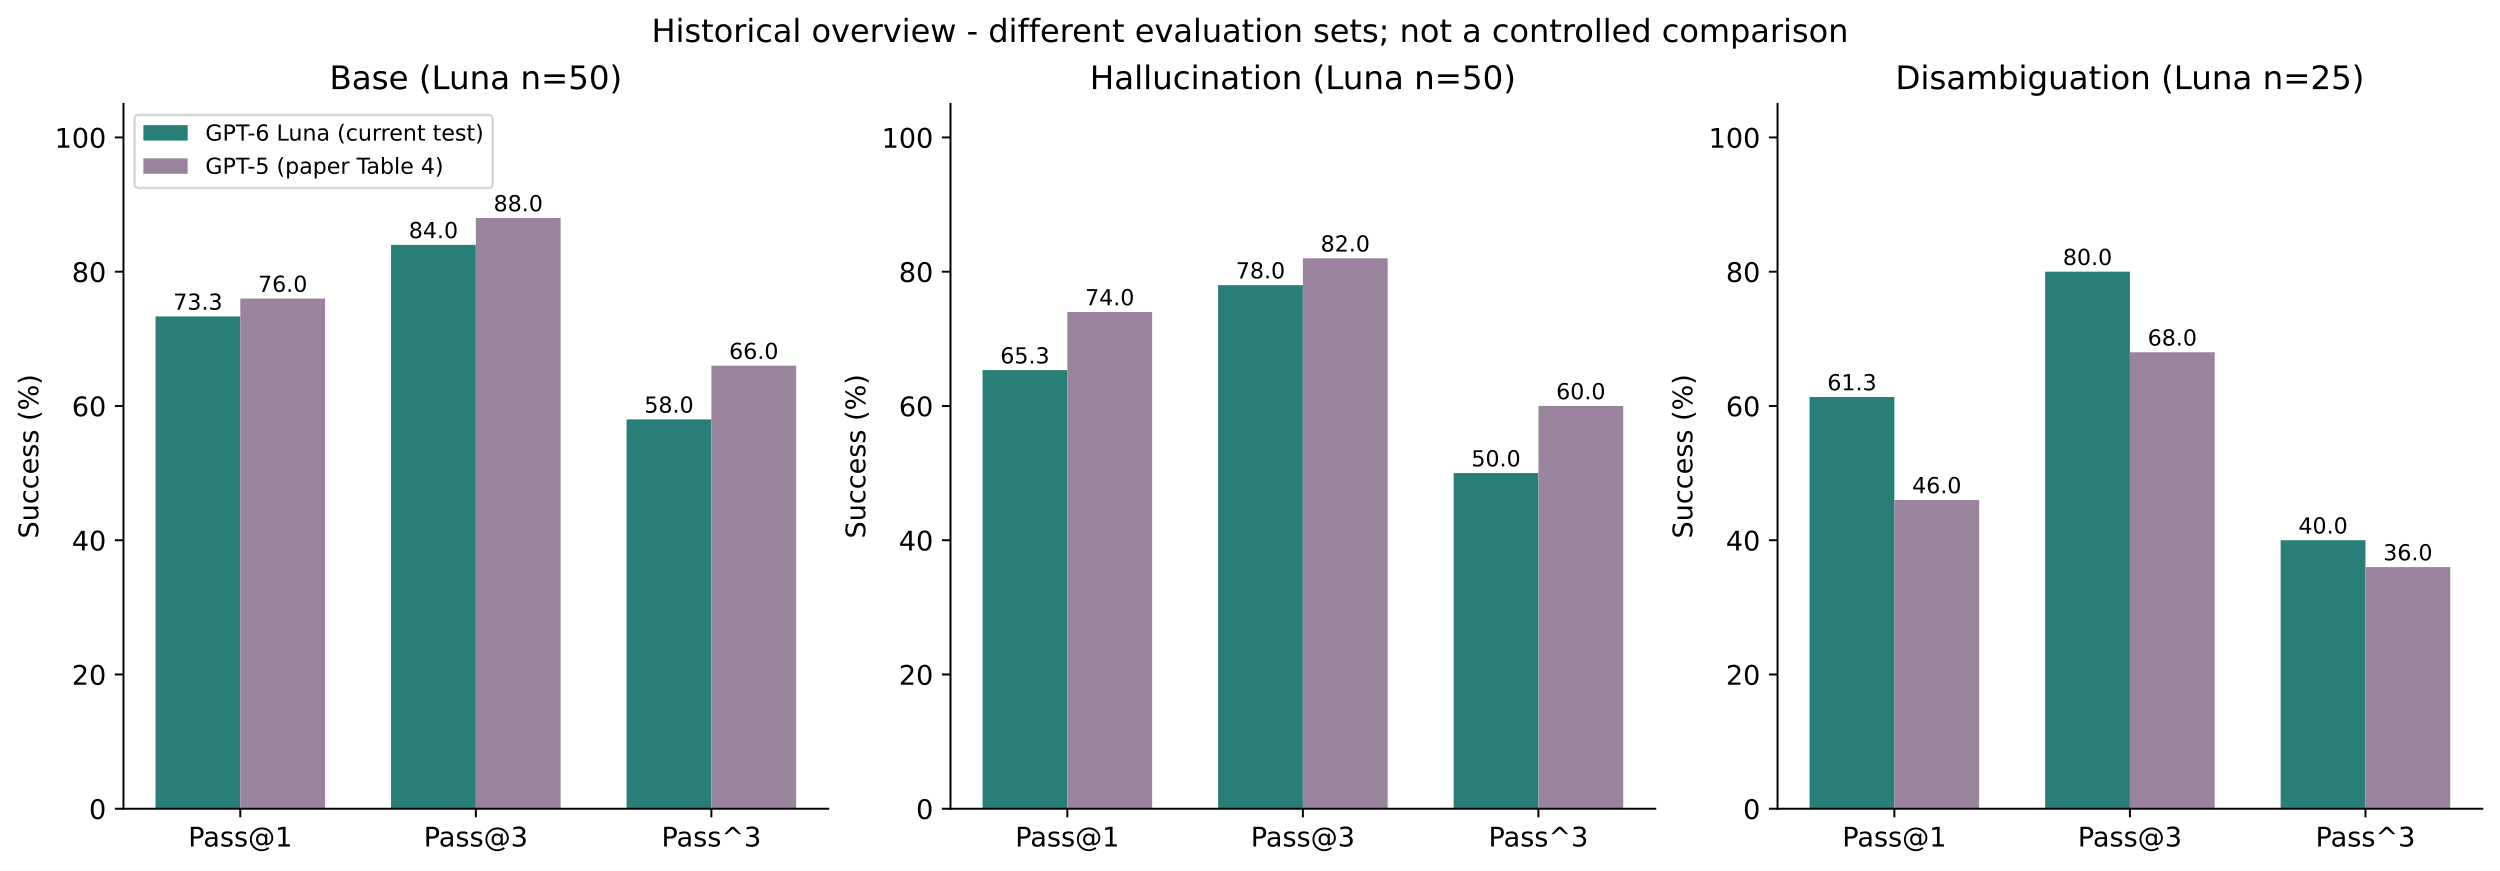
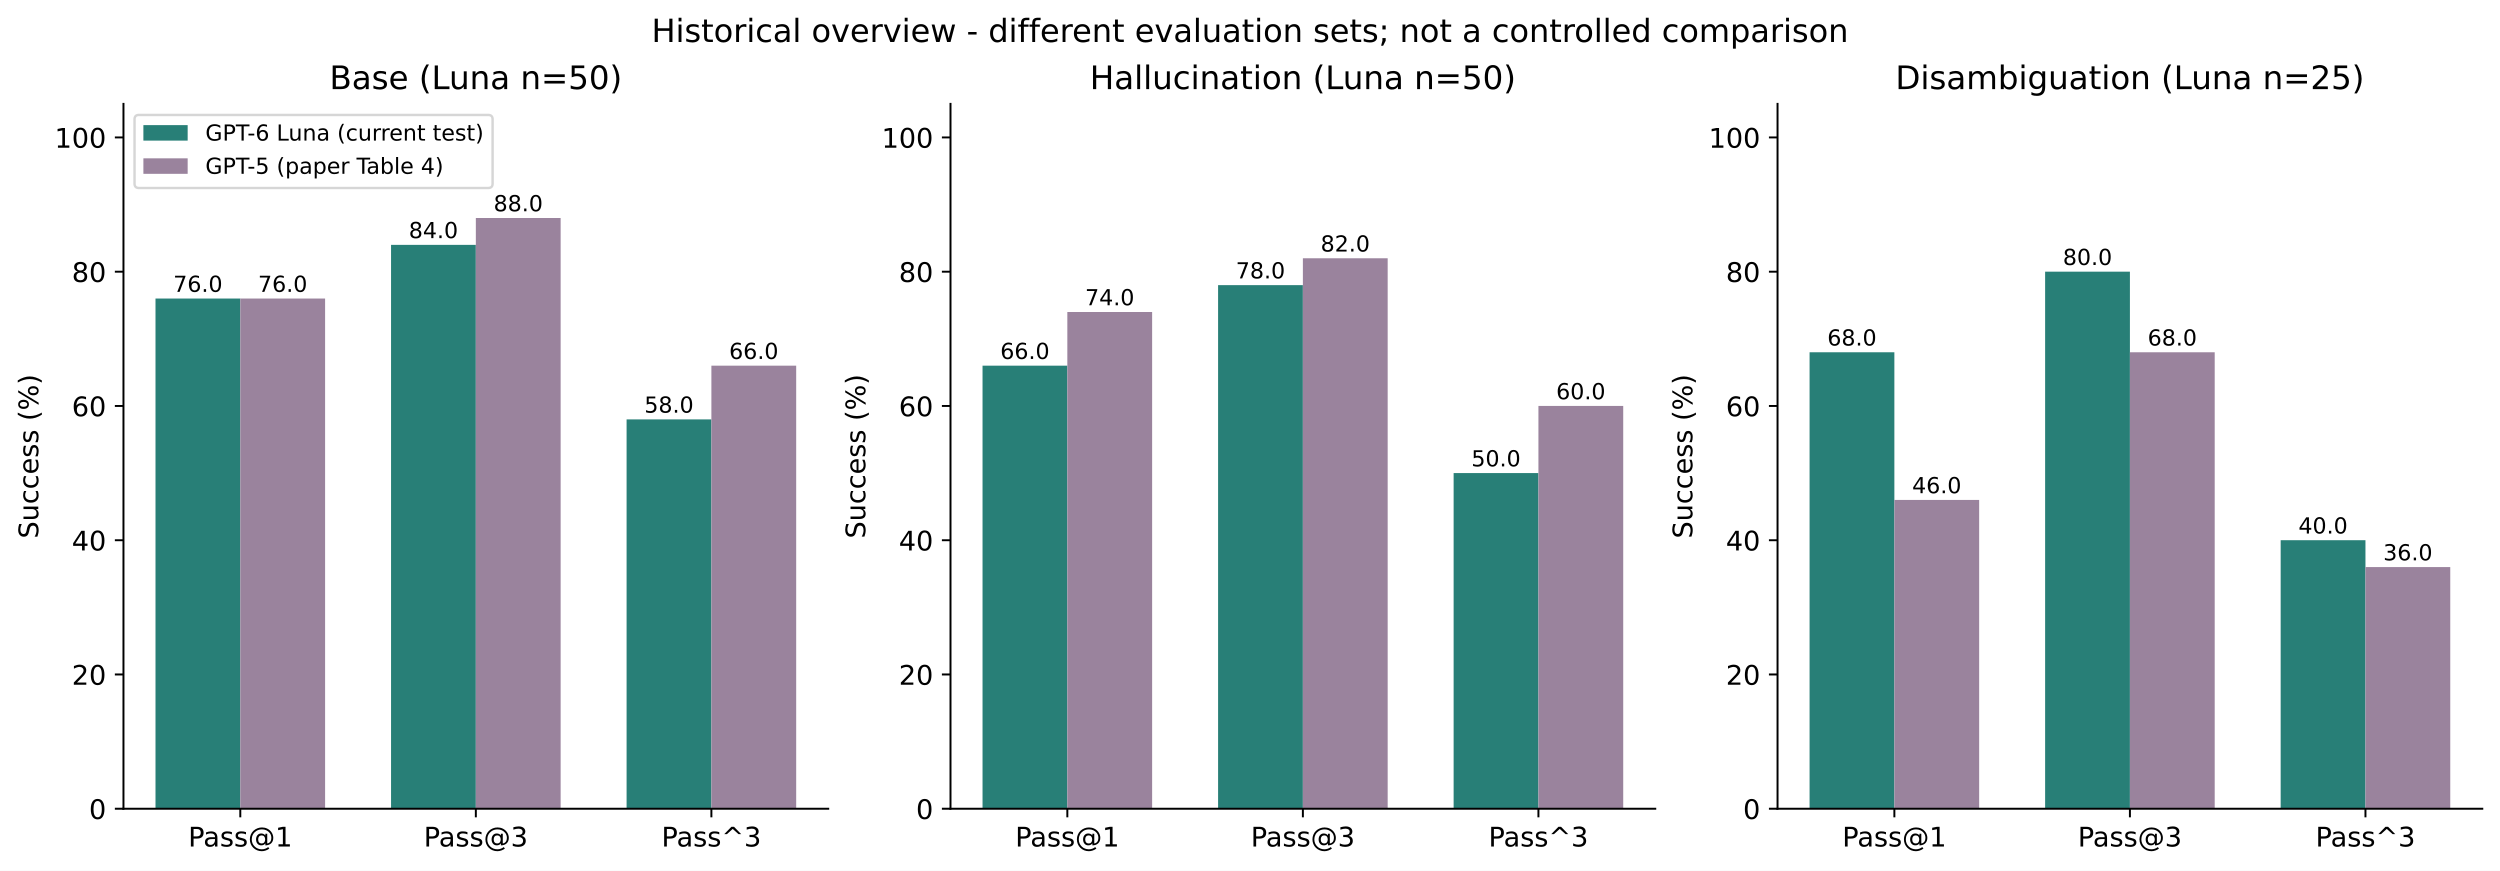
<svg xmlns="http://www.w3.org/2000/svg" xmlns:xlink="http://www.w3.org/1999/xlink" width="1016.4pt" height="354pt" viewBox="0 0 1016.4 354" version="1.1">
  <defs>
    <style type="text/css">*{stroke-linejoin: round; stroke-linecap: butt}</style>
  </defs>
  <g id="figure_1">
    <g id="patch_1">
      <path d="M 0 354  L 1016.4 354  L 1016.4 0  L 0 0  z " style="fill: #ffffff" />
    </g>
    <g id="axes_1">
      <g id="patch_2">
        <path d="M 50.196 328.8  L 336.72 328.8  L 336.72 42.231  L 50.196 42.231  z " style="fill: #ffffff" />
      </g>
      <g id="patch_3">
-         <path d="M 63.22 328.8  L 97.695 328.8  L 97.695 128.657  L 63.22 128.657  z " clip-path="url(#p6f19201673)" style="fill: #287f77" />
+         <path d="M 63.22 328.8  L 97.695 328.8  L 97.695 121.379  L 63.22 121.379  z " clip-path="url(#p25744fff6b)" style="fill: #287f77" />
      </g>
      <g id="patch_4">
-         <path d="M 158.983 328.8  L 193.458 328.8  L 193.458 99.545  L 158.983 99.545  z " clip-path="url(#p6f19201673)" style="fill: #287f77" />
+         <path d="M 158.983 328.8  L 193.458 328.8  L 193.458 99.545  L 158.983 99.545  z " clip-path="url(#p25744fff6b)" style="fill: #287f77" />
      </g>
      <g id="patch_5">
-         <path d="M 254.747 328.8  L 289.221 328.8  L 289.221 170.505  L 254.747 170.505  z " clip-path="url(#p6f19201673)" style="fill: #287f77" />
+         <path d="M 254.747 328.8  L 289.221 328.8  L 289.221 170.505  L 254.747 170.505  z " clip-path="url(#p25744fff6b)" style="fill: #287f77" />
      </g>
      <g id="patch_6">
-         <path d="M 97.695 328.8  L 132.17 328.8  L 132.17 121.379  L 97.695 121.379  z " clip-path="url(#p6f19201673)" style="fill: #9a839d" />
+         <path d="M 97.695 328.8  L 132.17 328.8  L 132.17 121.379  L 97.695 121.379  z " clip-path="url(#p25744fff6b)" style="fill: #9a839d" />
      </g>
      <g id="patch_7">
-         <path d="M 193.458 328.8  L 227.933 328.8  L 227.933 88.628  L 193.458 88.628  z " clip-path="url(#p6f19201673)" style="fill: #9a839d" />
+         <path d="M 193.458 328.8  L 227.933 328.8  L 227.933 88.628  L 193.458 88.628  z " clip-path="url(#p25744fff6b)" style="fill: #9a839d" />
      </g>
      <g id="patch_8">
-         <path d="M 289.221 328.8  L 323.696 328.8  L 323.696 148.671  L 289.221 148.671  z " clip-path="url(#p6f19201673)" style="fill: #9a839d" />
+         <path d="M 289.221 328.8  L 323.696 328.8  L 323.696 148.671  L 289.221 148.671  z " clip-path="url(#p25744fff6b)" style="fill: #9a839d" />
      </g>
      <g id="matplotlib.axis_1">
        <g id="xtick_1">
          <g id="line2d_1">
            <defs>
-               <path id="m1b64301f59" d="M 0 0  L 0 3.5  " style="stroke: #000000; stroke-width: 0.8" />
+               <path id="me314735461" d="M 0 0  L 0 3.5  " style="stroke: #000000; stroke-width: 0.8" />
            </defs>
            <g>
-               <use xlink:href="#m1b64301f59" x="97.695" y="328.8" style="stroke: #000000; stroke-width: 0.8" />
+               <use xlink:href="#me314735461" x="97.695" y="328.8" style="stroke: #000000; stroke-width: 0.8" />
            </g>
          </g>
          <g id="text_1">
            <text style="font-size: 11px; font-family: 'DejaVu Sans', 'Bitstream Vera Sans', 'Computer Modern Sans Serif', 'Lucida Grande', 'Verdana', 'Geneva', 'Lucid', 'Arial', 'Helvetica', 'Avant Garde', sans-serif; text-anchor: middle" x="97.695" y="344.157" transform="rotate(-0 97.69481 344.1569)">Pass@1</text>
          </g>
        </g>
        <g id="xtick_2">
          <g id="line2d_2">
            <g>
-               <use xlink:href="#m1b64301f59" x="193.458" y="328.8" style="stroke: #000000; stroke-width: 0.8" />
+               <use xlink:href="#me314735461" x="193.458" y="328.8" style="stroke: #000000; stroke-width: 0.8" />
            </g>
          </g>
          <g id="text_2">
            <text style="font-size: 11px; font-family: 'DejaVu Sans', 'Bitstream Vera Sans', 'Computer Modern Sans Serif', 'Lucida Grande', 'Verdana', 'Geneva', 'Lucid', 'Arial', 'Helvetica', 'Avant Garde', sans-serif; text-anchor: middle" x="193.458" y="344.157" transform="rotate(-0 193.458 344.1569)">Pass@3</text>
          </g>
        </g>
        <g id="xtick_3">
          <g id="line2d_3">
            <g>
-               <use xlink:href="#m1b64301f59" x="289.221" y="328.8" style="stroke: #000000; stroke-width: 0.8" />
+               <use xlink:href="#me314735461" x="289.221" y="328.8" style="stroke: #000000; stroke-width: 0.8" />
            </g>
          </g>
          <g id="text_3">
            <text style="font-size: 11px; font-family: 'DejaVu Sans', 'Bitstream Vera Sans', 'Computer Modern Sans Serif', 'Lucida Grande', 'Verdana', 'Geneva', 'Lucid', 'Arial', 'Helvetica', 'Avant Garde', sans-serif; text-anchor: middle" x="289.221" y="344.157" transform="rotate(-0 289.2213 344.1569)">Pass^3</text>
          </g>
        </g>
      </g>
      <g id="matplotlib.axis_2">
        <g id="ytick_1">
          <g id="line2d_4">
            <defs>
-               <path id="m6610ded8e4" d="M 0 0  L -3.5 0  " style="stroke: #000000; stroke-width: 0.8" />
+               <path id="m2d2b04177f" d="M 0 0  L -3.5 0  " style="stroke: #000000; stroke-width: 0.8" />
            </defs>
            <g>
-               <use xlink:href="#m6610ded8e4" x="50.196" y="328.8" style="stroke: #000000; stroke-width: 0.8" />
+               <use xlink:href="#m2d2b04177f" x="50.196" y="328.8" style="stroke: #000000; stroke-width: 0.8" />
            </g>
          </g>
          <g id="text_4">
            <text style="font-size: 11px; font-family: 'DejaVu Sans', 'Bitstream Vera Sans', 'Computer Modern Sans Serif', 'Lucida Grande', 'Verdana', 'Geneva', 'Lucid', 'Arial', 'Helvetica', 'Avant Garde', sans-serif; text-anchor: end" x="43.196" y="332.978" transform="rotate(-0 43.19625 332.9782)">0</text>
          </g>
        </g>
        <g id="ytick_2">
          <g id="line2d_5">
            <g>
-               <use xlink:href="#m6610ded8e4" x="50.196" y="274.215" style="stroke: #000000; stroke-width: 0.8" />
+               <use xlink:href="#m2d2b04177f" x="50.196" y="274.215" style="stroke: #000000; stroke-width: 0.8" />
            </g>
          </g>
          <g id="text_5">
            <text style="font-size: 11px; font-family: 'DejaVu Sans', 'Bitstream Vera Sans', 'Computer Modern Sans Serif', 'Lucida Grande', 'Verdana', 'Geneva', 'Lucid', 'Arial', 'Helvetica', 'Avant Garde', sans-serif; text-anchor: end" x="43.196" y="278.394" transform="rotate(-0 43.19625 278.3938)">20</text>
          </g>
        </g>
        <g id="ytick_3">
          <g id="line2d_6">
            <g>
-               <use xlink:href="#m6610ded8e4" x="50.196" y="219.631" style="stroke: #000000; stroke-width: 0.8" />
+               <use xlink:href="#m2d2b04177f" x="50.196" y="219.631" style="stroke: #000000; stroke-width: 0.8" />
            </g>
          </g>
          <g id="text_6">
            <text style="font-size: 11px; font-family: 'DejaVu Sans', 'Bitstream Vera Sans', 'Computer Modern Sans Serif', 'Lucida Grande', 'Verdana', 'Geneva', 'Lucid', 'Arial', 'Helvetica', 'Avant Garde', sans-serif; text-anchor: end" x="43.196" y="223.809" transform="rotate(-0 43.19625 223.8094)">40</text>
          </g>
        </g>
        <g id="ytick_4">
          <g id="line2d_7">
            <g>
-               <use xlink:href="#m6610ded8e4" x="50.196" y="165.046" style="stroke: #000000; stroke-width: 0.8" />
+               <use xlink:href="#m2d2b04177f" x="50.196" y="165.046" style="stroke: #000000; stroke-width: 0.8" />
            </g>
          </g>
          <g id="text_7">
            <text style="font-size: 11px; font-family: 'DejaVu Sans', 'Bitstream Vera Sans', 'Computer Modern Sans Serif', 'Lucida Grande', 'Verdana', 'Geneva', 'Lucid', 'Arial', 'Helvetica', 'Avant Garde', sans-serif; text-anchor: end" x="43.196" y="169.225" transform="rotate(-0 43.19625 169.225)">60</text>
          </g>
        </g>
        <g id="ytick_5">
          <g id="line2d_8">
            <g>
-               <use xlink:href="#m6610ded8e4" x="50.196" y="110.462" style="stroke: #000000; stroke-width: 0.8" />
+               <use xlink:href="#m2d2b04177f" x="50.196" y="110.462" style="stroke: #000000; stroke-width: 0.8" />
            </g>
          </g>
          <g id="text_8">
            <text style="font-size: 11px; font-family: 'DejaVu Sans', 'Bitstream Vera Sans', 'Computer Modern Sans Serif', 'Lucida Grande', 'Verdana', 'Geneva', 'Lucid', 'Arial', 'Helvetica', 'Avant Garde', sans-serif; text-anchor: end" x="43.196" y="114.641" transform="rotate(-0 43.19625 114.6406)">80</text>
          </g>
        </g>
        <g id="ytick_6">
          <g id="line2d_9">
            <g>
-               <use xlink:href="#m6610ded8e4" x="50.196" y="55.878" style="stroke: #000000; stroke-width: 0.8" />
+               <use xlink:href="#m2d2b04177f" x="50.196" y="55.878" style="stroke: #000000; stroke-width: 0.8" />
            </g>
          </g>
          <g id="text_9">
            <text style="font-size: 11px; font-family: 'DejaVu Sans', 'Bitstream Vera Sans', 'Computer Modern Sans Serif', 'Lucida Grande', 'Verdana', 'Geneva', 'Lucid', 'Arial', 'Helvetica', 'Avant Garde', sans-serif; text-anchor: end" x="43.196" y="60.056" transform="rotate(-0 43.19625 60.05624)">100</text>
          </g>
        </g>
        <g id="text_10">
          <text style="font-size: 11px; font-family: 'DejaVu Sans', 'Bitstream Vera Sans', 'Computer Modern Sans Serif', 'Lucida Grande', 'Verdana', 'Geneva', 'Lucid', 'Arial', 'Helvetica', 'Avant Garde', sans-serif; text-anchor: middle" x="15.557" y="185.515" transform="rotate(-90 15.55742 185.5155)">Success (%)</text>
        </g>
      </g>
      <g id="patch_9">
        <path d="M 50.196 328.8  L 50.196 42.231  " style="fill: none; stroke: #000000; stroke-width: 0.8; stroke-linejoin: miter; stroke-linecap: square" />
      </g>
      <g id="patch_10">
        <path d="M 50.196 328.8  L 336.72 328.8  " style="fill: none; stroke: #000000; stroke-width: 0.8; stroke-linejoin: miter; stroke-linecap: square" />
      </g>
      <g id="text_11">
-         <text style="font-size: 9px; font-family: 'DejaVu Sans', 'Bitstream Vera Sans', 'Computer Modern Sans Serif', 'Lucida Grande', 'Verdana', 'Geneva', 'Lucid', 'Arial', 'Helvetica', 'Avant Garde', sans-serif; text-anchor: middle" x="80.457" y="125.928" transform="rotate(-0 80.45743 125.9275)">73.3</text>
+         <text style="font-size: 9px; font-family: 'DejaVu Sans', 'Bitstream Vera Sans', 'Computer Modern Sans Serif', 'Lucida Grande', 'Verdana', 'Geneva', 'Lucid', 'Arial', 'Helvetica', 'Avant Garde', sans-serif; text-anchor: middle" x="80.457" y="118.65" transform="rotate(-0 80.45743 118.6496)">76.0</text>
      </g>
      <g id="text_12">
        <text style="font-size: 9px; font-family: 'DejaVu Sans', 'Bitstream Vera Sans', 'Computer Modern Sans Serif', 'Lucida Grande', 'Verdana', 'Geneva', 'Lucid', 'Arial', 'Helvetica', 'Avant Garde', sans-serif; text-anchor: middle" x="176.221" y="96.816" transform="rotate(-0 176.2207 96.81583)">84.0</text>
      </g>
      <g id="text_13">
        <text style="font-size: 9px; font-family: 'DejaVu Sans', 'Bitstream Vera Sans', 'Computer Modern Sans Serif', 'Lucida Grande', 'Verdana', 'Geneva', 'Lucid', 'Arial', 'Helvetica', 'Avant Garde', sans-serif; text-anchor: middle" x="271.984" y="167.776" transform="rotate(-0 271.9839 167.7755)">58.0</text>
      </g>
      <g id="text_14">
        <text style="font-size: 9px; font-family: 'DejaVu Sans', 'Bitstream Vera Sans', 'Computer Modern Sans Serif', 'Lucida Grande', 'Verdana', 'Geneva', 'Lucid', 'Arial', 'Helvetica', 'Avant Garde', sans-serif; text-anchor: middle" x="114.932" y="118.65" transform="rotate(-0 114.9322 118.6496)">76.0</text>
      </g>
      <g id="text_15">
        <text style="font-size: 9px; font-family: 'DejaVu Sans', 'Bitstream Vera Sans', 'Computer Modern Sans Serif', 'Lucida Grande', 'Verdana', 'Geneva', 'Lucid', 'Arial', 'Helvetica', 'Avant Garde', sans-serif; text-anchor: middle" x="210.695" y="85.899" transform="rotate(-0 210.6954 85.89895)">88.0</text>
      </g>
      <g id="text_16">
        <text style="font-size: 9px; font-family: 'DejaVu Sans', 'Bitstream Vera Sans', 'Computer Modern Sans Serif', 'Lucida Grande', 'Verdana', 'Geneva', 'Lucid', 'Arial', 'Helvetica', 'Avant Garde', sans-serif; text-anchor: middle" x="306.459" y="145.942" transform="rotate(-0 306.4587 145.9418)">66.0</text>
      </g>
      <g id="text_17">
        <text style="font-size: 13.2px; font-family: 'DejaVu Sans', 'Bitstream Vera Sans', 'Computer Modern Sans Serif', 'Lucida Grande', 'Verdana', 'Geneva', 'Lucid', 'Arial', 'Helvetica', 'Avant Garde', sans-serif; text-anchor: middle" x="193.458" y="36.231" transform="rotate(-0 193.458 36.23143)">Base (Luna n=50)</text>
      </g>
      <g id="legend_1">
        <g id="patch_11">
          <path d="M 56.496 76.433  L 198.474 76.433  Q 200.274 76.433 200.274 74.633  L 200.274 48.531  Q 200.274 46.731 198.474 46.731  L 56.496 46.731  Q 54.696 46.731 54.696 48.531  L 54.696 74.633  Q 54.696 76.433 56.496 76.433  z " style="fill: #ffffff; opacity: 0.8; stroke: #cccccc; stroke-linejoin: miter" />
        </g>
        <g id="patch_12">
          <path d="M 58.296 57.17  L 76.296 57.17  L 76.296 50.87  L 58.296 50.87  z " style="fill: #287f77" />
        </g>
        <g id="text_18">
          <text style="font-size: 9px; font-family: 'DejaVu Sans', 'Bitstream Vera Sans', 'Computer Modern Sans Serif', 'Lucida Grande', 'Verdana', 'Geneva', 'Lucid', 'Arial', 'Helvetica', 'Avant Garde', sans-serif; text-anchor: start" x="83.496" y="57.17" transform="rotate(-0 83.49625 57.17003)">GPT-6 Luna (current test)</text>
        </g>
        <g id="patch_13">
          <path d="M 58.296 70.671  L 76.296 70.671  L 76.296 64.371  L 58.296 64.371  z " style="fill: #9a839d" />
        </g>
        <g id="text_19">
          <text style="font-size: 9px; font-family: 'DejaVu Sans', 'Bitstream Vera Sans', 'Computer Modern Sans Serif', 'Lucida Grande', 'Verdana', 'Geneva', 'Lucid', 'Arial', 'Helvetica', 'Avant Garde', sans-serif; text-anchor: start" x="83.496" y="70.671" transform="rotate(-0 83.49625 70.67073)">GPT-5 (paper Table 4)</text>
        </g>
      </g>
    </g>
    <g id="axes_2">
      <g id="patch_14">
        <path d="M 386.436 328.8  L 672.96 328.8  L 672.96 42.231  L 386.436 42.231  z " style="fill: #ffffff" />
      </g>
      <g id="patch_15">
-         <path d="M 399.46 328.8  L 433.935 328.8  L 433.935 150.49  L 399.46 150.49  z " clip-path="url(#p73d79f02a8)" style="fill: #287f77" />
+         <path d="M 399.46 328.8  L 433.935 328.8  L 433.935 148.671  L 399.46 148.671  z " clip-path="url(#p3eb9b3f1db)" style="fill: #287f77" />
      </g>
      <g id="patch_16">
-         <path d="M 495.223 328.8  L 529.698 328.8  L 529.698 115.92  L 495.223 115.92  z " clip-path="url(#p73d79f02a8)" style="fill: #287f77" />
+         <path d="M 495.223 328.8  L 529.698 328.8  L 529.698 115.92  L 495.223 115.92  z " clip-path="url(#p3eb9b3f1db)" style="fill: #287f77" />
      </g>
      <g id="patch_17">
-         <path d="M 590.986 328.8  L 625.461 328.8  L 625.461 192.339  L 590.986 192.339  z " clip-path="url(#p73d79f02a8)" style="fill: #287f77" />
+         <path d="M 590.986 328.8  L 625.461 328.8  L 625.461 192.339  L 590.986 192.339  z " clip-path="url(#p3eb9b3f1db)" style="fill: #287f77" />
      </g>
      <g id="patch_18">
-         <path d="M 433.935 328.8  L 468.409 328.8  L 468.409 126.837  L 433.935 126.837  z " clip-path="url(#p73d79f02a8)" style="fill: #9a839d" />
+         <path d="M 433.935 328.8  L 468.409 328.8  L 468.409 126.837  L 433.935 126.837  z " clip-path="url(#p3eb9b3f1db)" style="fill: #9a839d" />
      </g>
      <g id="patch_19">
-         <path d="M 529.698 328.8  L 564.173 328.8  L 564.173 105.003  L 529.698 105.003  z " clip-path="url(#p73d79f02a8)" style="fill: #9a839d" />
+         <path d="M 529.698 328.8  L 564.173 328.8  L 564.173 105.003  L 529.698 105.003  z " clip-path="url(#p3eb9b3f1db)" style="fill: #9a839d" />
      </g>
      <g id="patch_20">
-         <path d="M 625.461 328.8  L 659.936 328.8  L 659.936 165.046  L 625.461 165.046  z " clip-path="url(#p73d79f02a8)" style="fill: #9a839d" />
+         <path d="M 625.461 328.8  L 659.936 328.8  L 659.936 165.046  L 625.461 165.046  z " clip-path="url(#p3eb9b3f1db)" style="fill: #9a839d" />
      </g>
      <g id="matplotlib.axis_3">
        <g id="xtick_4">
          <g id="line2d_10">
            <g>
-               <use xlink:href="#m1b64301f59" x="433.935" y="328.8" style="stroke: #000000; stroke-width: 0.8" />
+               <use xlink:href="#me314735461" x="433.935" y="328.8" style="stroke: #000000; stroke-width: 0.8" />
            </g>
          </g>
          <g id="text_20">
            <text style="font-size: 11px; font-family: 'DejaVu Sans', 'Bitstream Vera Sans', 'Computer Modern Sans Serif', 'Lucida Grande', 'Verdana', 'Geneva', 'Lucid', 'Arial', 'Helvetica', 'Avant Garde', sans-serif; text-anchor: middle" x="433.935" y="344.157" transform="rotate(-0 433.9347 344.1569)">Pass@1</text>
          </g>
        </g>
        <g id="xtick_5">
          <g id="line2d_11">
            <g>
-               <use xlink:href="#m1b64301f59" x="529.698" y="328.8" style="stroke: #000000; stroke-width: 0.8" />
+               <use xlink:href="#me314735461" x="529.698" y="328.8" style="stroke: #000000; stroke-width: 0.8" />
            </g>
          </g>
          <g id="text_21">
            <text style="font-size: 11px; font-family: 'DejaVu Sans', 'Bitstream Vera Sans', 'Computer Modern Sans Serif', 'Lucida Grande', 'Verdana', 'Geneva', 'Lucid', 'Arial', 'Helvetica', 'Avant Garde', sans-serif; text-anchor: middle" x="529.698" y="344.157" transform="rotate(-0 529.6979 344.1569)">Pass@3</text>
          </g>
        </g>
        <g id="xtick_6">
          <g id="line2d_12">
            <g>
-               <use xlink:href="#m1b64301f59" x="625.461" y="328.8" style="stroke: #000000; stroke-width: 0.8" />
+               <use xlink:href="#me314735461" x="625.461" y="328.8" style="stroke: #000000; stroke-width: 0.8" />
            </g>
          </g>
          <g id="text_22">
            <text style="font-size: 11px; font-family: 'DejaVu Sans', 'Bitstream Vera Sans', 'Computer Modern Sans Serif', 'Lucida Grande', 'Verdana', 'Geneva', 'Lucid', 'Arial', 'Helvetica', 'Avant Garde', sans-serif; text-anchor: middle" x="625.461" y="344.157" transform="rotate(-0 625.4611 344.1569)">Pass^3</text>
          </g>
        </g>
      </g>
      <g id="matplotlib.axis_4">
        <g id="ytick_7">
          <g id="line2d_13">
            <g>
-               <use xlink:href="#m6610ded8e4" x="386.436" y="328.8" style="stroke: #000000; stroke-width: 0.8" />
+               <use xlink:href="#m2d2b04177f" x="386.436" y="328.8" style="stroke: #000000; stroke-width: 0.8" />
            </g>
          </g>
          <g id="text_23">
            <text style="font-size: 11px; font-family: 'DejaVu Sans', 'Bitstream Vera Sans', 'Computer Modern Sans Serif', 'Lucida Grande', 'Verdana', 'Geneva', 'Lucid', 'Arial', 'Helvetica', 'Avant Garde', sans-serif; text-anchor: end" x="379.436" y="332.978" transform="rotate(-0 379.4361 332.9782)">0</text>
          </g>
        </g>
        <g id="ytick_8">
          <g id="line2d_14">
            <g>
-               <use xlink:href="#m6610ded8e4" x="386.436" y="274.215" style="stroke: #000000; stroke-width: 0.8" />
+               <use xlink:href="#m2d2b04177f" x="386.436" y="274.215" style="stroke: #000000; stroke-width: 0.8" />
            </g>
          </g>
          <g id="text_24">
            <text style="font-size: 11px; font-family: 'DejaVu Sans', 'Bitstream Vera Sans', 'Computer Modern Sans Serif', 'Lucida Grande', 'Verdana', 'Geneva', 'Lucid', 'Arial', 'Helvetica', 'Avant Garde', sans-serif; text-anchor: end" x="379.436" y="278.394" transform="rotate(-0 379.4361 278.3938)">20</text>
          </g>
        </g>
        <g id="ytick_9">
          <g id="line2d_15">
            <g>
-               <use xlink:href="#m6610ded8e4" x="386.436" y="219.631" style="stroke: #000000; stroke-width: 0.8" />
+               <use xlink:href="#m2d2b04177f" x="386.436" y="219.631" style="stroke: #000000; stroke-width: 0.8" />
            </g>
          </g>
          <g id="text_25">
            <text style="font-size: 11px; font-family: 'DejaVu Sans', 'Bitstream Vera Sans', 'Computer Modern Sans Serif', 'Lucida Grande', 'Verdana', 'Geneva', 'Lucid', 'Arial', 'Helvetica', 'Avant Garde', sans-serif; text-anchor: end" x="379.436" y="223.809" transform="rotate(-0 379.4361 223.8094)">40</text>
          </g>
        </g>
        <g id="ytick_10">
          <g id="line2d_16">
            <g>
-               <use xlink:href="#m6610ded8e4" x="386.436" y="165.046" style="stroke: #000000; stroke-width: 0.8" />
+               <use xlink:href="#m2d2b04177f" x="386.436" y="165.046" style="stroke: #000000; stroke-width: 0.8" />
            </g>
          </g>
          <g id="text_26">
            <text style="font-size: 11px; font-family: 'DejaVu Sans', 'Bitstream Vera Sans', 'Computer Modern Sans Serif', 'Lucida Grande', 'Verdana', 'Geneva', 'Lucid', 'Arial', 'Helvetica', 'Avant Garde', sans-serif; text-anchor: end" x="379.436" y="169.225" transform="rotate(-0 379.4361 169.225)">60</text>
          </g>
        </g>
        <g id="ytick_11">
          <g id="line2d_17">
            <g>
-               <use xlink:href="#m6610ded8e4" x="386.436" y="110.462" style="stroke: #000000; stroke-width: 0.8" />
+               <use xlink:href="#m2d2b04177f" x="386.436" y="110.462" style="stroke: #000000; stroke-width: 0.8" />
            </g>
          </g>
          <g id="text_27">
            <text style="font-size: 11px; font-family: 'DejaVu Sans', 'Bitstream Vera Sans', 'Computer Modern Sans Serif', 'Lucida Grande', 'Verdana', 'Geneva', 'Lucid', 'Arial', 'Helvetica', 'Avant Garde', sans-serif; text-anchor: end" x="379.436" y="114.641" transform="rotate(-0 379.4361 114.6406)">80</text>
          </g>
        </g>
        <g id="ytick_12">
          <g id="line2d_18">
            <g>
-               <use xlink:href="#m6610ded8e4" x="386.436" y="55.878" style="stroke: #000000; stroke-width: 0.8" />
+               <use xlink:href="#m2d2b04177f" x="386.436" y="55.878" style="stroke: #000000; stroke-width: 0.8" />
            </g>
          </g>
          <g id="text_28">
            <text style="font-size: 11px; font-family: 'DejaVu Sans', 'Bitstream Vera Sans', 'Computer Modern Sans Serif', 'Lucida Grande', 'Verdana', 'Geneva', 'Lucid', 'Arial', 'Helvetica', 'Avant Garde', sans-serif; text-anchor: end" x="379.436" y="60.056" transform="rotate(-0 379.4361 60.05624)">100</text>
          </g>
        </g>
        <g id="text_29">
          <text style="font-size: 11px; font-family: 'DejaVu Sans', 'Bitstream Vera Sans', 'Computer Modern Sans Serif', 'Lucida Grande', 'Verdana', 'Geneva', 'Lucid', 'Arial', 'Helvetica', 'Avant Garde', sans-serif; text-anchor: middle" x="351.797" y="185.515" transform="rotate(-90 351.7973 185.5155)">Success (%)</text>
        </g>
      </g>
      <g id="patch_21">
        <path d="M 386.436 328.8  L 386.436 42.231  " style="fill: none; stroke: #000000; stroke-width: 0.8; stroke-linejoin: miter; stroke-linecap: square" />
      </g>
      <g id="patch_22">
        <path d="M 386.436 328.8  L 672.96 328.8  " style="fill: none; stroke: #000000; stroke-width: 0.8; stroke-linejoin: miter; stroke-linecap: square" />
      </g>
      <g id="text_30">
-         <text style="font-size: 9px; font-family: 'DejaVu Sans', 'Bitstream Vera Sans', 'Computer Modern Sans Serif', 'Lucida Grande', 'Verdana', 'Geneva', 'Lucid', 'Arial', 'Helvetica', 'Avant Garde', sans-serif; text-anchor: middle" x="416.697" y="147.761" transform="rotate(-0 416.6973 147.7613)">65.3</text>
+         <text style="font-size: 9px; font-family: 'DejaVu Sans', 'Bitstream Vera Sans', 'Computer Modern Sans Serif', 'Lucida Grande', 'Verdana', 'Geneva', 'Lucid', 'Arial', 'Helvetica', 'Avant Garde', sans-serif; text-anchor: middle" x="416.697" y="145.942" transform="rotate(-0 416.6973 145.9418)">66.0</text>
      </g>
      <g id="text_31">
        <text style="font-size: 9px; font-family: 'DejaVu Sans', 'Bitstream Vera Sans', 'Computer Modern Sans Serif', 'Lucida Grande', 'Verdana', 'Geneva', 'Lucid', 'Arial', 'Helvetica', 'Avant Garde', sans-serif; text-anchor: middle" x="512.461" y="113.191" transform="rotate(-0 512.4605 113.1911)">78.0</text>
      </g>
      <g id="text_32">
        <text style="font-size: 9px; font-family: 'DejaVu Sans', 'Bitstream Vera Sans', 'Computer Modern Sans Serif', 'Lucida Grande', 'Verdana', 'Geneva', 'Lucid', 'Arial', 'Helvetica', 'Avant Garde', sans-serif; text-anchor: middle" x="608.224" y="189.609" transform="rotate(-0 608.2237 189.6093)">50.0</text>
      </g>
      <g id="text_33">
        <text style="font-size: 9px; font-family: 'DejaVu Sans', 'Bitstream Vera Sans', 'Computer Modern Sans Serif', 'Lucida Grande', 'Verdana', 'Geneva', 'Lucid', 'Arial', 'Helvetica', 'Avant Garde', sans-serif; text-anchor: middle" x="451.172" y="124.108" transform="rotate(-0 451.172 124.108)">74.0</text>
      </g>
      <g id="text_34">
        <text style="font-size: 9px; font-family: 'DejaVu Sans', 'Bitstream Vera Sans', 'Computer Modern Sans Serif', 'Lucida Grande', 'Verdana', 'Geneva', 'Lucid', 'Arial', 'Helvetica', 'Avant Garde', sans-serif; text-anchor: middle" x="546.935" y="102.274" transform="rotate(-0 546.9353 102.2743)">82.0</text>
      </g>
      <g id="text_35">
        <text style="font-size: 9px; font-family: 'DejaVu Sans', 'Bitstream Vera Sans', 'Computer Modern Sans Serif', 'Lucida Grande', 'Verdana', 'Geneva', 'Lucid', 'Arial', 'Helvetica', 'Avant Garde', sans-serif; text-anchor: middle" x="642.698" y="162.317" transform="rotate(-0 642.6985 162.3171)">60.0</text>
      </g>
      <g id="text_36">
        <text style="font-size: 13.2px; font-family: 'DejaVu Sans', 'Bitstream Vera Sans', 'Computer Modern Sans Serif', 'Lucida Grande', 'Verdana', 'Geneva', 'Lucid', 'Arial', 'Helvetica', 'Avant Garde', sans-serif; text-anchor: middle" x="529.698" y="36.231" transform="rotate(-0 529.6979 36.23143)">Hallucination (Luna n=50)</text>
      </g>
    </g>
    <g id="axes_3">
      <g id="patch_23">
        <path d="M 722.676 328.8  L 1009.2 328.8  L 1009.2 42.231  L 722.676 42.231  z " style="fill: #ffffff" />
      </g>
      <g id="patch_24">
-         <path d="M 735.7 328.8  L 770.174 328.8  L 770.174 161.407  L 735.7 161.407  z " clip-path="url(#p37321eee8d)" style="fill: #287f77" />
+         <path d="M 735.7 328.8  L 770.174 328.8  L 770.174 143.213  L 735.7 143.213  z " clip-path="url(#pb723865945)" style="fill: #287f77" />
      </g>
      <g id="patch_25">
-         <path d="M 831.463 328.8  L 865.938 328.8  L 865.938 110.462  L 831.463 110.462  z " clip-path="url(#p37321eee8d)" style="fill: #287f77" />
+         <path d="M 831.463 328.8  L 865.938 328.8  L 865.938 110.462  L 831.463 110.462  z " clip-path="url(#pb723865945)" style="fill: #287f77" />
      </g>
      <g id="patch_26">
-         <path d="M 927.226 328.8  L 961.701 328.8  L 961.701 219.631  L 927.226 219.631  z " clip-path="url(#p37321eee8d)" style="fill: #287f77" />
+         <path d="M 927.226 328.8  L 961.701 328.8  L 961.701 219.631  L 927.226 219.631  z " clip-path="url(#pb723865945)" style="fill: #287f77" />
      </g>
      <g id="patch_27">
-         <path d="M 770.174 328.8  L 804.649 328.8  L 804.649 203.255  L 770.174 203.255  z " clip-path="url(#p37321eee8d)" style="fill: #9a839d" />
+         <path d="M 770.174 328.8  L 804.649 328.8  L 804.649 203.255  L 770.174 203.255  z " clip-path="url(#pb723865945)" style="fill: #9a839d" />
      </g>
      <g id="patch_28">
-         <path d="M 865.938 328.8  L 900.412 328.8  L 900.412 143.213  L 865.938 143.213  z " clip-path="url(#p37321eee8d)" style="fill: #9a839d" />
+         <path d="M 865.938 328.8  L 900.412 328.8  L 900.412 143.213  L 865.938 143.213  z " clip-path="url(#pb723865945)" style="fill: #9a839d" />
      </g>
      <g id="patch_29">
-         <path d="M 961.701 328.8  L 996.176 328.8  L 996.176 230.548  L 961.701 230.548  z " clip-path="url(#p37321eee8d)" style="fill: #9a839d" />
+         <path d="M 961.701 328.8  L 996.176 328.8  L 996.176 230.548  L 961.701 230.548  z " clip-path="url(#pb723865945)" style="fill: #9a839d" />
      </g>
      <g id="matplotlib.axis_5">
        <g id="xtick_7">
          <g id="line2d_19">
            <g>
-               <use xlink:href="#m1b64301f59" x="770.174" y="328.8" style="stroke: #000000; stroke-width: 0.8" />
+               <use xlink:href="#me314735461" x="770.174" y="328.8" style="stroke: #000000; stroke-width: 0.8" />
            </g>
          </g>
          <g id="text_37">
            <text style="font-size: 11px; font-family: 'DejaVu Sans', 'Bitstream Vera Sans', 'Computer Modern Sans Serif', 'Lucida Grande', 'Verdana', 'Geneva', 'Lucid', 'Arial', 'Helvetica', 'Avant Garde', sans-serif; text-anchor: middle" x="770.174" y="344.157" transform="rotate(-0 770.1745 344.1569)">Pass@1</text>
          </g>
        </g>
        <g id="xtick_8">
          <g id="line2d_20">
            <g>
-               <use xlink:href="#m1b64301f59" x="865.938" y="328.8" style="stroke: #000000; stroke-width: 0.8" />
+               <use xlink:href="#me314735461" x="865.938" y="328.8" style="stroke: #000000; stroke-width: 0.8" />
            </g>
          </g>
          <g id="text_38">
            <text style="font-size: 11px; font-family: 'DejaVu Sans', 'Bitstream Vera Sans', 'Computer Modern Sans Serif', 'Lucida Grande', 'Verdana', 'Geneva', 'Lucid', 'Arial', 'Helvetica', 'Avant Garde', sans-serif; text-anchor: middle" x="865.938" y="344.157" transform="rotate(-0 865.9377 344.1569)">Pass@3</text>
          </g>
        </g>
        <g id="xtick_9">
          <g id="line2d_21">
            <g>
-               <use xlink:href="#m1b64301f59" x="961.701" y="328.8" style="stroke: #000000; stroke-width: 0.8" />
+               <use xlink:href="#me314735461" x="961.701" y="328.8" style="stroke: #000000; stroke-width: 0.8" />
            </g>
          </g>
          <g id="text_39">
            <text style="font-size: 11px; font-family: 'DejaVu Sans', 'Bitstream Vera Sans', 'Computer Modern Sans Serif', 'Lucida Grande', 'Verdana', 'Geneva', 'Lucid', 'Arial', 'Helvetica', 'Avant Garde', sans-serif; text-anchor: middle" x="961.701" y="344.157" transform="rotate(-0 961.701 344.1569)">Pass^3</text>
          </g>
        </g>
      </g>
      <g id="matplotlib.axis_6">
        <g id="ytick_13">
          <g id="line2d_22">
            <g>
-               <use xlink:href="#m6610ded8e4" x="722.676" y="328.8" style="stroke: #000000; stroke-width: 0.8" />
+               <use xlink:href="#m2d2b04177f" x="722.676" y="328.8" style="stroke: #000000; stroke-width: 0.8" />
            </g>
          </g>
          <g id="text_40">
            <text style="font-size: 11px; font-family: 'DejaVu Sans', 'Bitstream Vera Sans', 'Computer Modern Sans Serif', 'Lucida Grande', 'Verdana', 'Geneva', 'Lucid', 'Arial', 'Helvetica', 'Avant Garde', sans-serif; text-anchor: end" x="715.676" y="332.978" transform="rotate(-0 715.6759 332.9782)">0</text>
          </g>
        </g>
        <g id="ytick_14">
          <g id="line2d_23">
            <g>
-               <use xlink:href="#m6610ded8e4" x="722.676" y="274.215" style="stroke: #000000; stroke-width: 0.8" />
+               <use xlink:href="#m2d2b04177f" x="722.676" y="274.215" style="stroke: #000000; stroke-width: 0.8" />
            </g>
          </g>
          <g id="text_41">
            <text style="font-size: 11px; font-family: 'DejaVu Sans', 'Bitstream Vera Sans', 'Computer Modern Sans Serif', 'Lucida Grande', 'Verdana', 'Geneva', 'Lucid', 'Arial', 'Helvetica', 'Avant Garde', sans-serif; text-anchor: end" x="715.676" y="278.394" transform="rotate(-0 715.6759 278.3938)">20</text>
          </g>
        </g>
        <g id="ytick_15">
          <g id="line2d_24">
            <g>
-               <use xlink:href="#m6610ded8e4" x="722.676" y="219.631" style="stroke: #000000; stroke-width: 0.8" />
+               <use xlink:href="#m2d2b04177f" x="722.676" y="219.631" style="stroke: #000000; stroke-width: 0.8" />
            </g>
          </g>
          <g id="text_42">
            <text style="font-size: 11px; font-family: 'DejaVu Sans', 'Bitstream Vera Sans', 'Computer Modern Sans Serif', 'Lucida Grande', 'Verdana', 'Geneva', 'Lucid', 'Arial', 'Helvetica', 'Avant Garde', sans-serif; text-anchor: end" x="715.676" y="223.809" transform="rotate(-0 715.6759 223.8094)">40</text>
          </g>
        </g>
        <g id="ytick_16">
          <g id="line2d_25">
            <g>
-               <use xlink:href="#m6610ded8e4" x="722.676" y="165.046" style="stroke: #000000; stroke-width: 0.8" />
+               <use xlink:href="#m2d2b04177f" x="722.676" y="165.046" style="stroke: #000000; stroke-width: 0.8" />
            </g>
          </g>
          <g id="text_43">
            <text style="font-size: 11px; font-family: 'DejaVu Sans', 'Bitstream Vera Sans', 'Computer Modern Sans Serif', 'Lucida Grande', 'Verdana', 'Geneva', 'Lucid', 'Arial', 'Helvetica', 'Avant Garde', sans-serif; text-anchor: end" x="715.676" y="169.225" transform="rotate(-0 715.6759 169.225)">60</text>
          </g>
        </g>
        <g id="ytick_17">
          <g id="line2d_26">
            <g>
-               <use xlink:href="#m6610ded8e4" x="722.676" y="110.462" style="stroke: #000000; stroke-width: 0.8" />
+               <use xlink:href="#m2d2b04177f" x="722.676" y="110.462" style="stroke: #000000; stroke-width: 0.8" />
            </g>
          </g>
          <g id="text_44">
            <text style="font-size: 11px; font-family: 'DejaVu Sans', 'Bitstream Vera Sans', 'Computer Modern Sans Serif', 'Lucida Grande', 'Verdana', 'Geneva', 'Lucid', 'Arial', 'Helvetica', 'Avant Garde', sans-serif; text-anchor: end" x="715.676" y="114.641" transform="rotate(-0 715.6759 114.6406)">80</text>
          </g>
        </g>
        <g id="ytick_18">
          <g id="line2d_27">
            <g>
-               <use xlink:href="#m6610ded8e4" x="722.676" y="55.878" style="stroke: #000000; stroke-width: 0.8" />
+               <use xlink:href="#m2d2b04177f" x="722.676" y="55.878" style="stroke: #000000; stroke-width: 0.8" />
            </g>
          </g>
          <g id="text_45">
            <text style="font-size: 11px; font-family: 'DejaVu Sans', 'Bitstream Vera Sans', 'Computer Modern Sans Serif', 'Lucida Grande', 'Verdana', 'Geneva', 'Lucid', 'Arial', 'Helvetica', 'Avant Garde', sans-serif; text-anchor: end" x="715.676" y="60.056" transform="rotate(-0 715.6759 60.05624)">100</text>
          </g>
        </g>
        <g id="text_46">
          <text style="font-size: 11px; font-family: 'DejaVu Sans', 'Bitstream Vera Sans', 'Computer Modern Sans Serif', 'Lucida Grande', 'Verdana', 'Geneva', 'Lucid', 'Arial', 'Helvetica', 'Avant Garde', sans-serif; text-anchor: middle" x="688.037" y="185.515" transform="rotate(-90 688.0371 185.5155)">Success (%)</text>
        </g>
      </g>
      <g id="patch_30">
        <path d="M 722.676 328.8  L 722.676 42.231  " style="fill: none; stroke: #000000; stroke-width: 0.8; stroke-linejoin: miter; stroke-linecap: square" />
      </g>
      <g id="patch_31">
        <path d="M 722.676 328.8  L 1009.2 328.8  " style="fill: none; stroke: #000000; stroke-width: 0.8; stroke-linejoin: miter; stroke-linecap: square" />
      </g>
      <g id="text_47">
-         <text style="font-size: 9px; font-family: 'DejaVu Sans', 'Bitstream Vera Sans', 'Computer Modern Sans Serif', 'Lucida Grande', 'Verdana', 'Geneva', 'Lucid', 'Arial', 'Helvetica', 'Avant Garde', sans-serif; text-anchor: middle" x="752.937" y="158.678" transform="rotate(-0 752.9371 158.6781)">61.3</text>
+         <text style="font-size: 9px; font-family: 'DejaVu Sans', 'Bitstream Vera Sans', 'Computer Modern Sans Serif', 'Lucida Grande', 'Verdana', 'Geneva', 'Lucid', 'Arial', 'Helvetica', 'Avant Garde', sans-serif; text-anchor: middle" x="752.937" y="140.483" transform="rotate(-0 752.9371 140.4833)">68.0</text>
      </g>
      <g id="text_48">
        <text style="font-size: 9px; font-family: 'DejaVu Sans', 'Bitstream Vera Sans', 'Computer Modern Sans Serif', 'Lucida Grande', 'Verdana', 'Geneva', 'Lucid', 'Arial', 'Helvetica', 'Avant Garde', sans-serif; text-anchor: middle" x="848.7" y="107.733" transform="rotate(-0 848.7003 107.7327)">80.0</text>
      </g>
      <g id="text_49">
        <text style="font-size: 9px; font-family: 'DejaVu Sans', 'Bitstream Vera Sans', 'Computer Modern Sans Serif', 'Lucida Grande', 'Verdana', 'Geneva', 'Lucid', 'Arial', 'Helvetica', 'Avant Garde', sans-serif; text-anchor: middle" x="944.464" y="216.902" transform="rotate(-0 944.4636 216.9015)">40.0</text>
      </g>
      <g id="text_50">
        <text style="font-size: 9px; font-family: 'DejaVu Sans', 'Bitstream Vera Sans', 'Computer Modern Sans Serif', 'Lucida Grande', 'Verdana', 'Geneva', 'Lucid', 'Arial', 'Helvetica', 'Avant Garde', sans-serif; text-anchor: middle" x="787.412" y="200.526" transform="rotate(-0 787.4119 200.5262)">46.0</text>
      </g>
      <g id="text_51">
        <text style="font-size: 9px; font-family: 'DejaVu Sans', 'Bitstream Vera Sans', 'Computer Modern Sans Serif', 'Lucida Grande', 'Verdana', 'Geneva', 'Lucid', 'Arial', 'Helvetica', 'Avant Garde', sans-serif; text-anchor: middle" x="883.175" y="140.483" transform="rotate(-0 883.1751 140.4833)">68.0</text>
      </g>
      <g id="text_52">
        <text style="font-size: 9px; font-family: 'DejaVu Sans', 'Bitstream Vera Sans', 'Computer Modern Sans Serif', 'Lucida Grande', 'Verdana', 'Geneva', 'Lucid', 'Arial', 'Helvetica', 'Avant Garde', sans-serif; text-anchor: middle" x="978.938" y="227.818" transform="rotate(-0 978.9383 227.8184)">36.0</text>
      </g>
      <g id="text_53">
        <text style="font-size: 13.2px; font-family: 'DejaVu Sans', 'Bitstream Vera Sans', 'Computer Modern Sans Serif', 'Lucida Grande', 'Verdana', 'Geneva', 'Lucid', 'Arial', 'Helvetica', 'Avant Garde', sans-serif; text-anchor: middle" x="865.938" y="36.231" transform="rotate(-0 865.9377 36.23143)">Disambiguation (Luna n=25)</text>
      </g>
    </g>
    <g id="text_54">
      <text style="font-size: 13px; font-family: 'DejaVu Sans', 'Bitstream Vera Sans', 'Computer Modern Sans Serif', 'Lucida Grande', 'Verdana', 'Geneva', 'Lucid', 'Arial', 'Helvetica', 'Avant Garde', sans-serif; text-anchor: middle" x="508.2" y="17.078" transform="rotate(-0 508.1998 17.07797)">Historical overview - different evaluation sets; not a controlled comparison</text>
    </g>
  </g>
  <defs>
-     <clipPath id="p6f19201673">
+     <clipPath id="p25744fff6b">
      <rect x="50.196" y="42.231" width="286.524" height="286.568" />
    </clipPath>
-     <clipPath id="p73d79f02a8">
+     <clipPath id="p3eb9b3f1db">
      <rect x="386.436" y="42.231" width="286.524" height="286.568" />
    </clipPath>
-     <clipPath id="p37321eee8d">
+     <clipPath id="pb723865945">
      <rect x="722.676" y="42.231" width="286.524" height="286.568" />
    </clipPath>
  </defs>
</svg>
